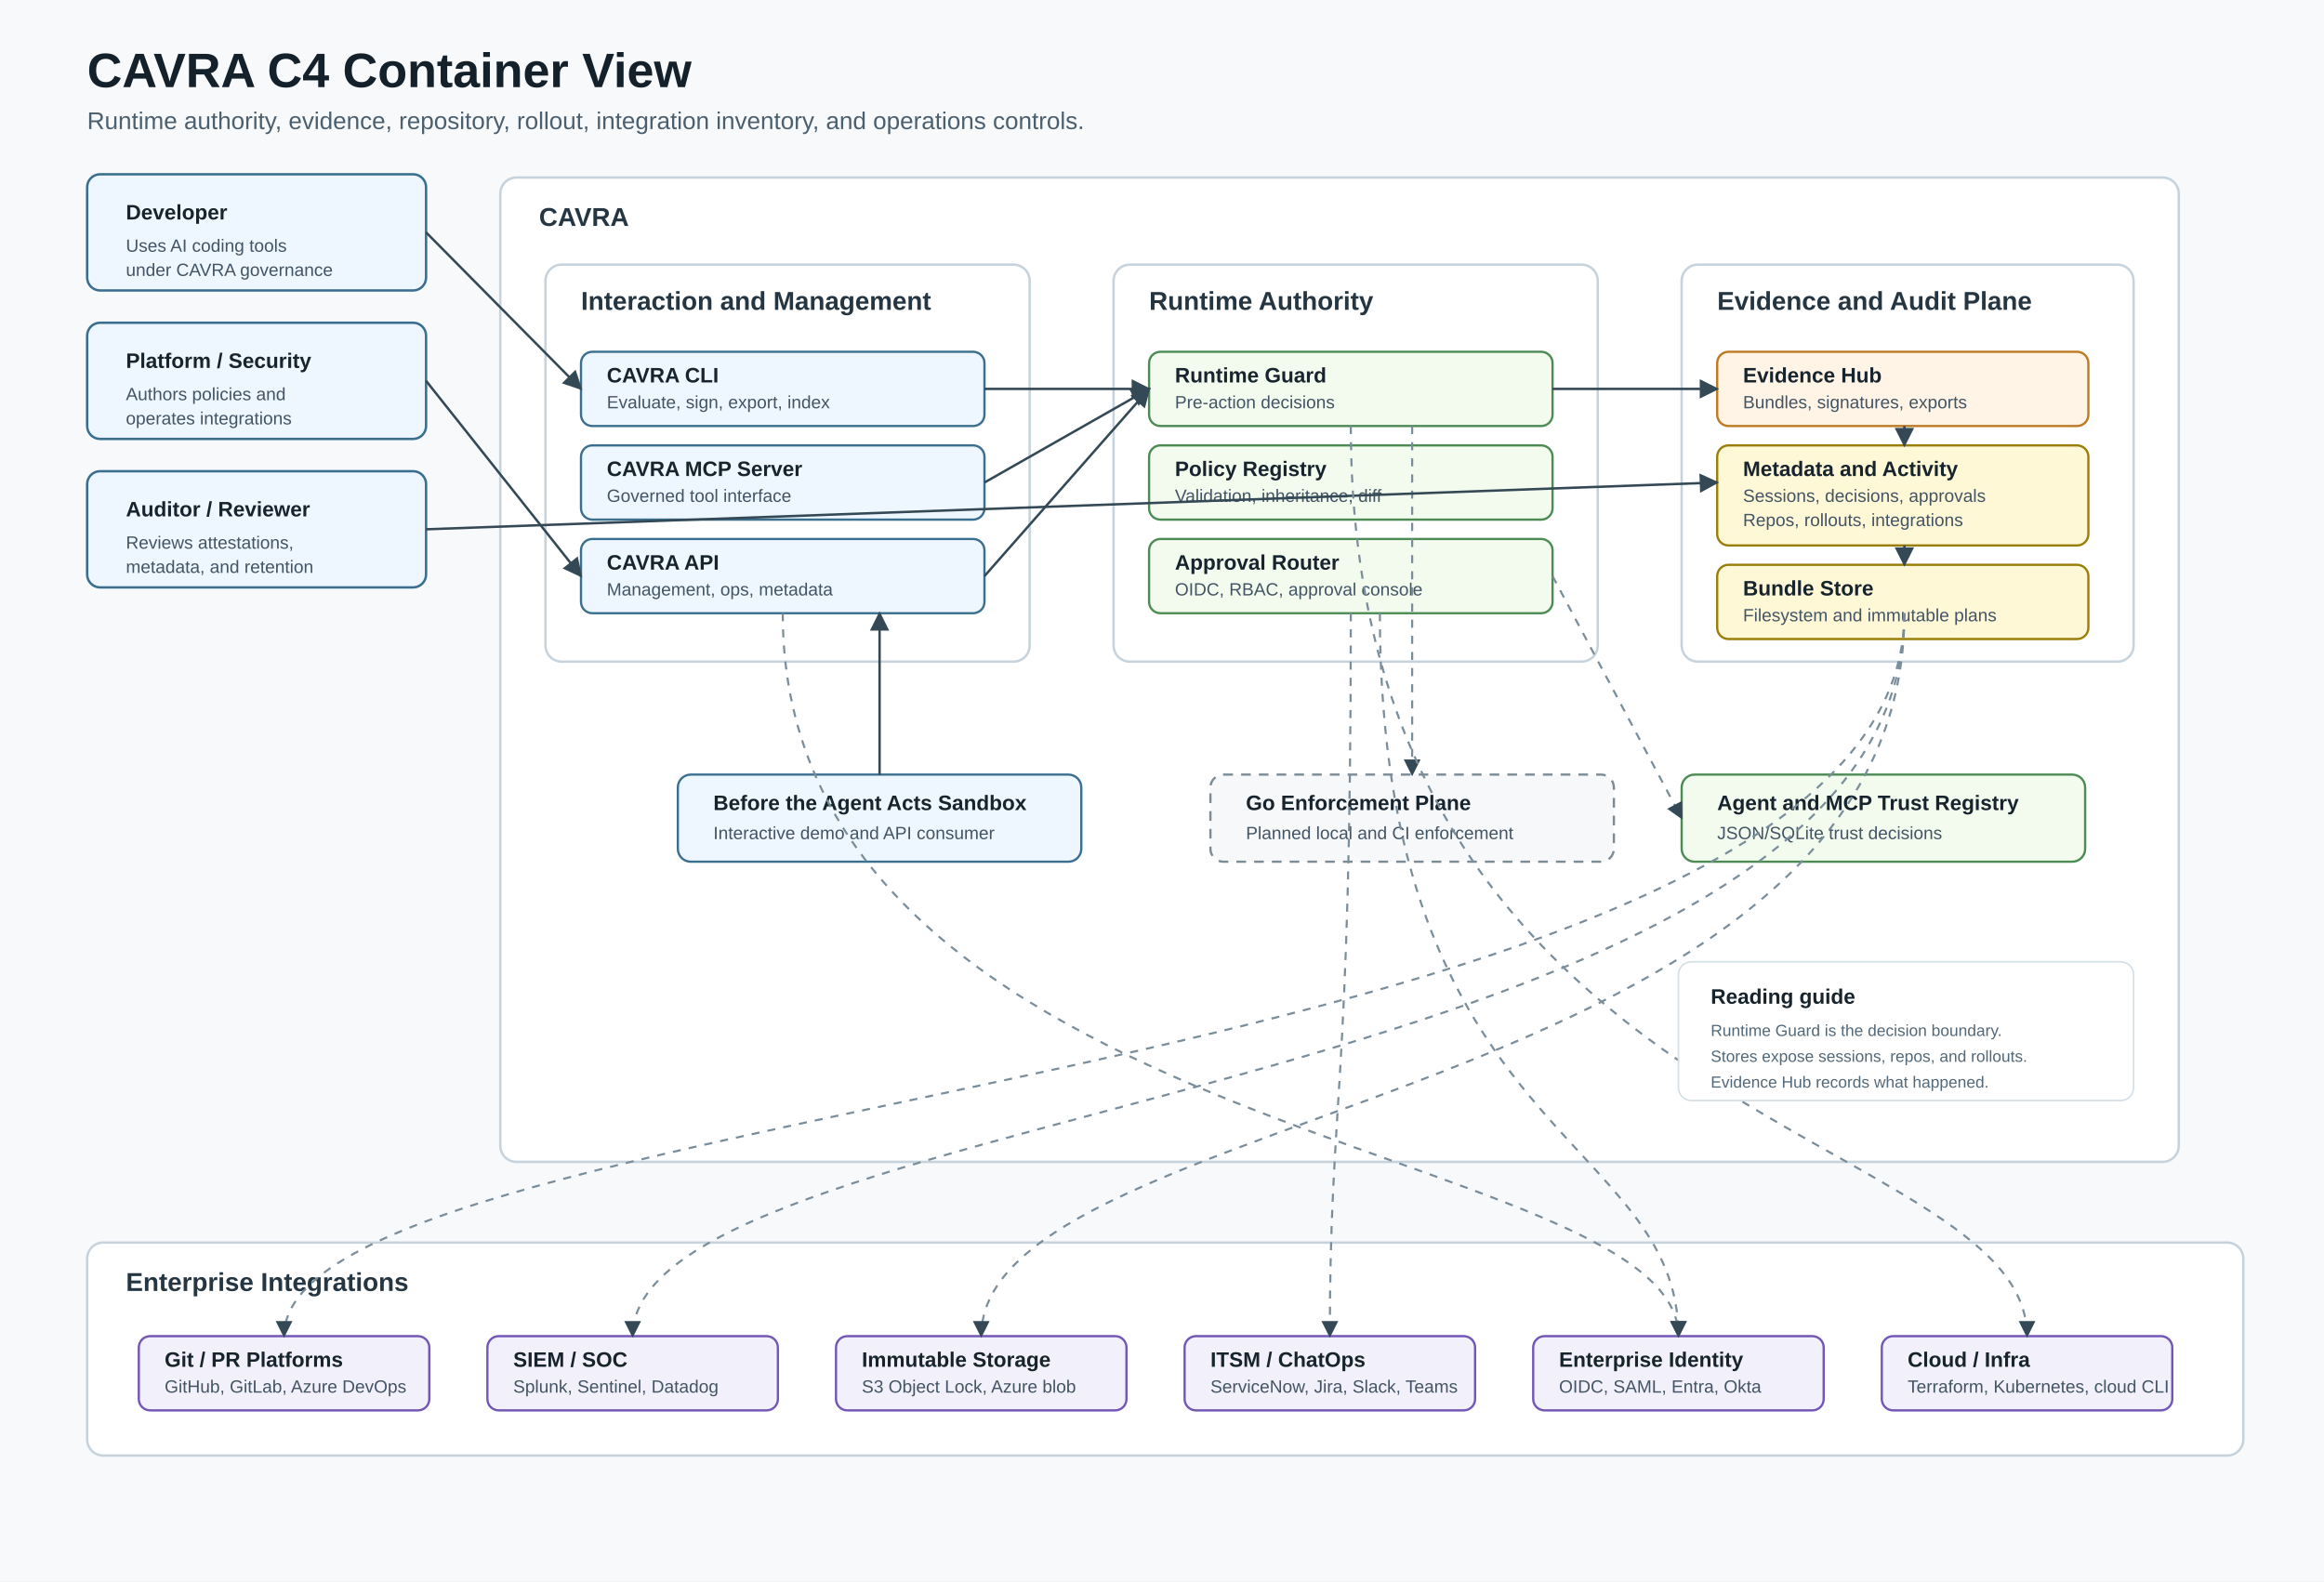
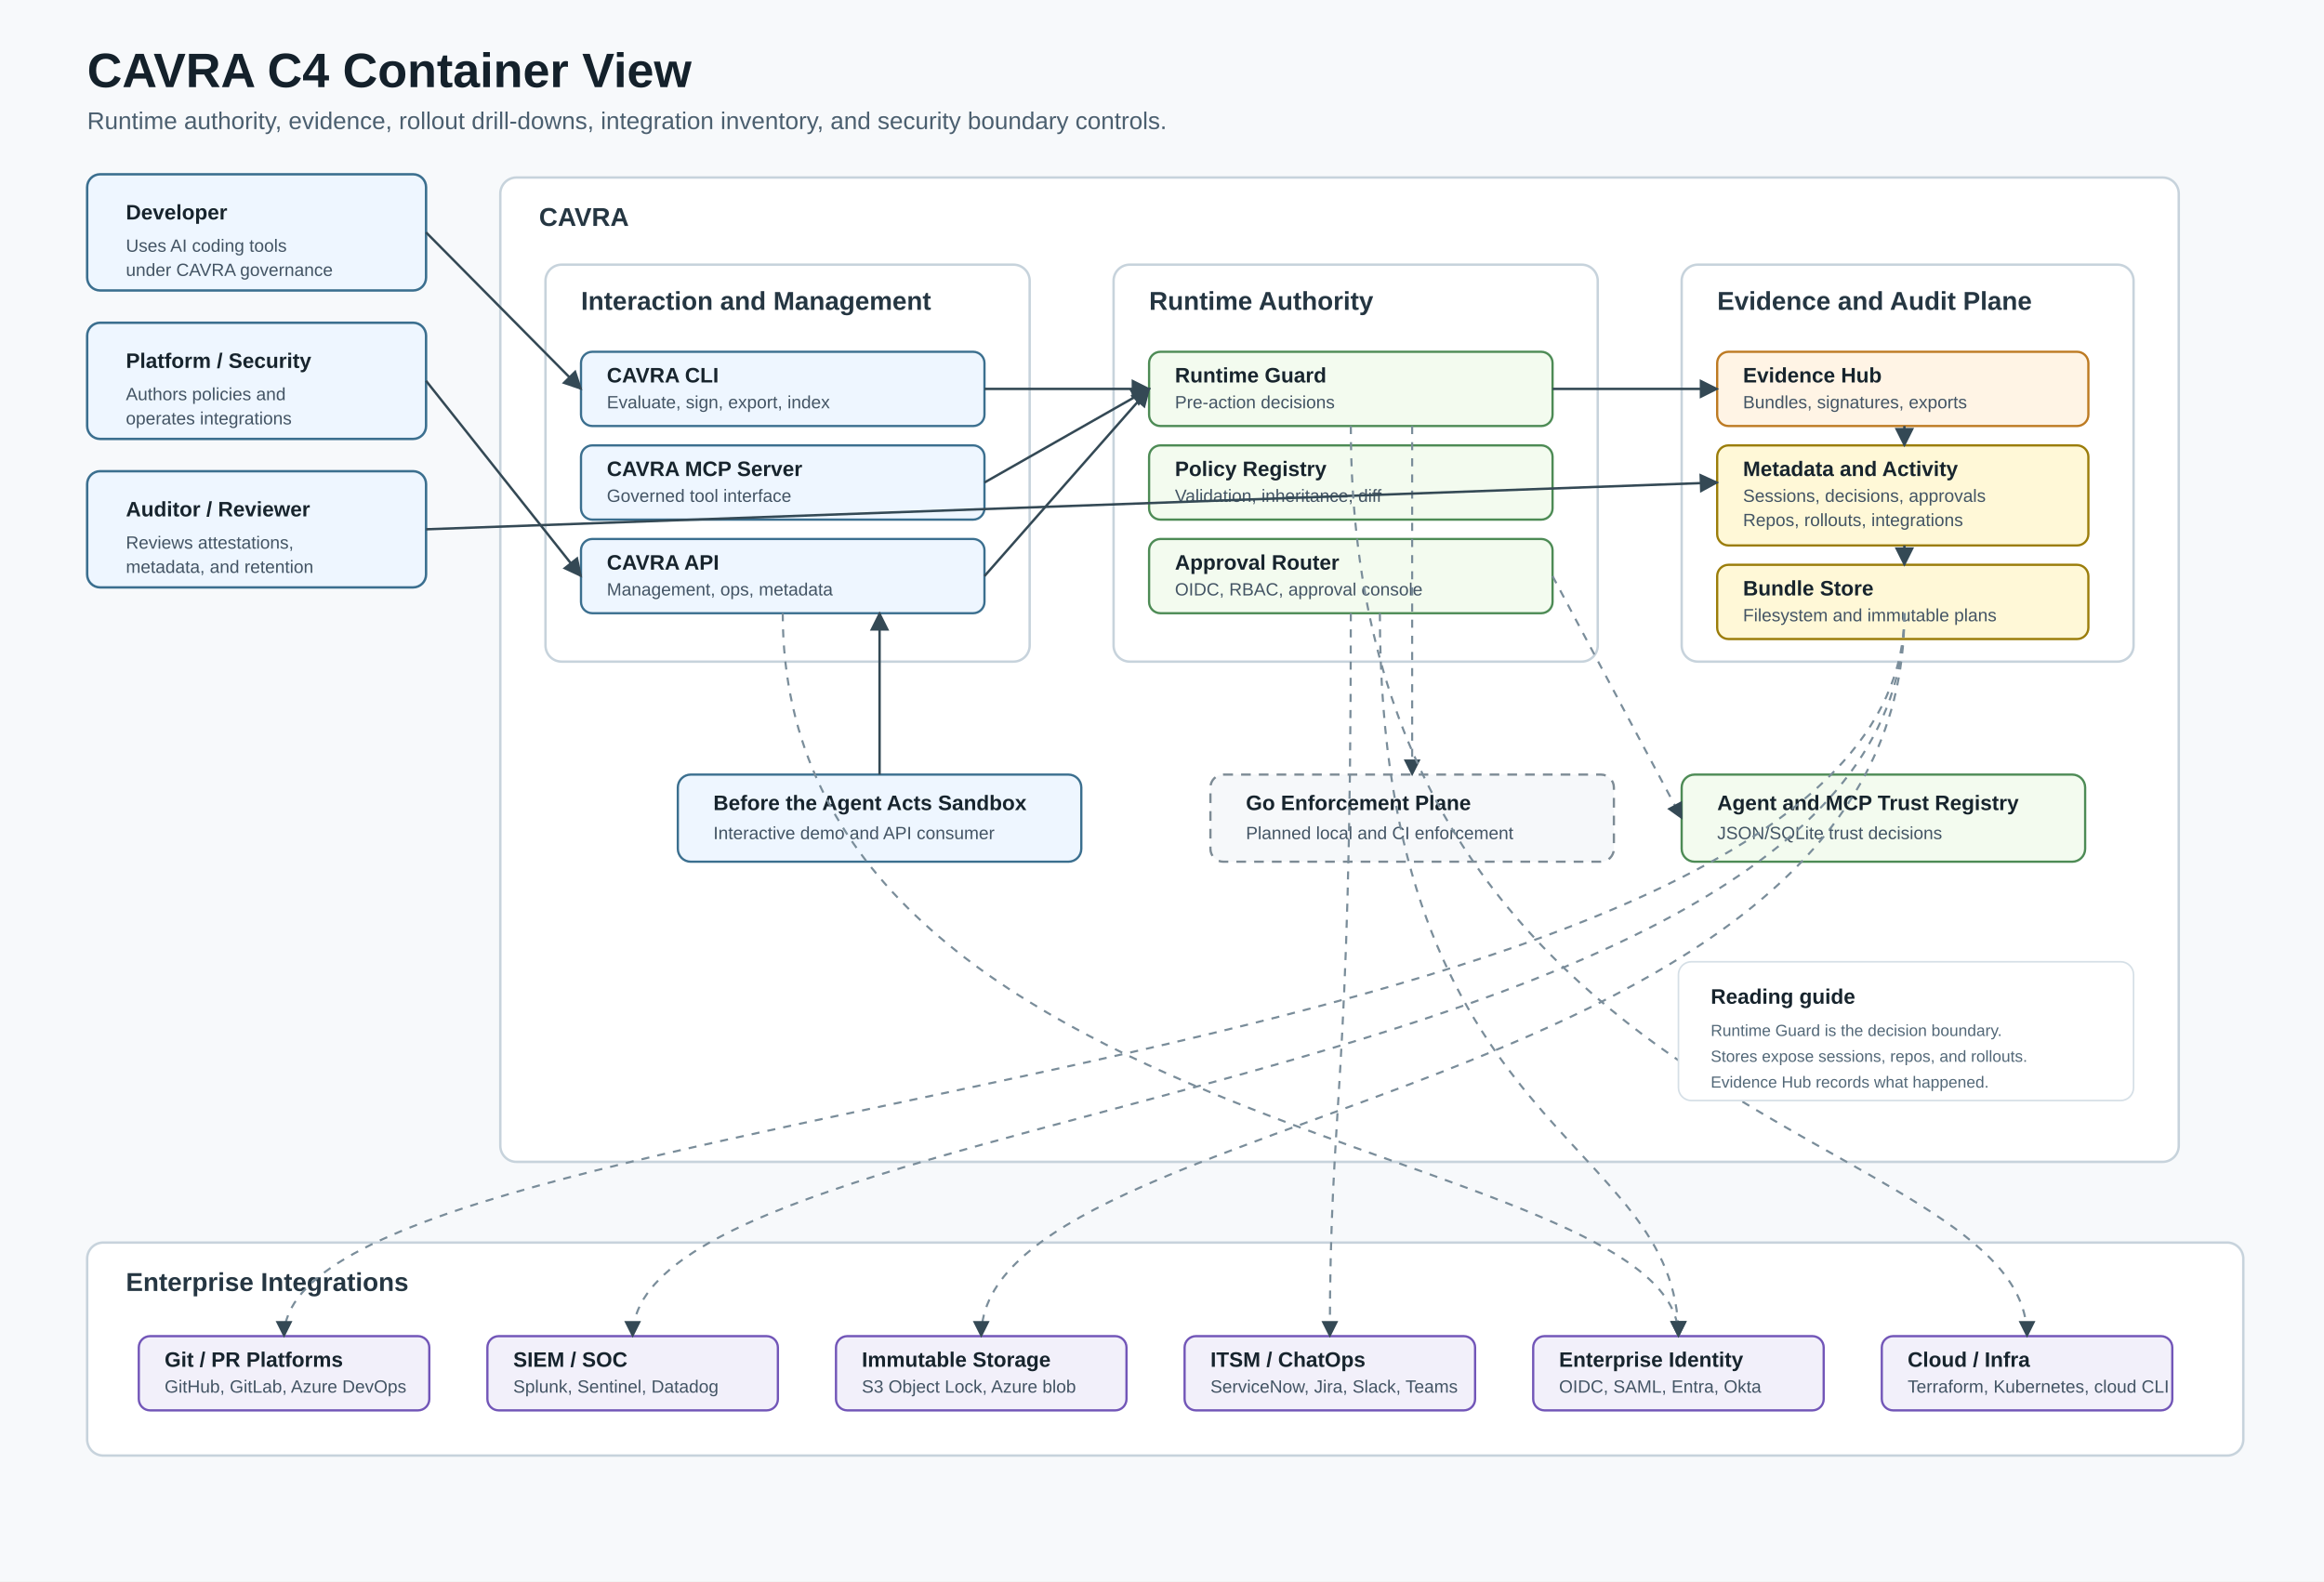
<svg xmlns="http://www.w3.org/2000/svg" width="1440" height="980" viewBox="0 0 1440 980" role="img" aria-labelledby="title desc">
  <defs>
    <marker id="arrow" viewBox="0 0 10 10" refX="9" refY="5" markerWidth="8" markerHeight="8" orient="auto-start-reverse">
      <path d="M 0 0 L 10 5 L 0 10 z" fill="#344955" />
    </marker>
    <style>
      .bg { fill: #f7f9fb; }
      .title { font: 700 30px Arial, sans-serif; fill: #14212b; }
      .subtitle { font: 400 15px Arial, sans-serif; fill: #4b5f6f; }
      .boundary { fill: #ffffff; stroke: #c7d3dc; stroke-width: 1.5; }
      .boundary-title { font: 700 16px Arial, sans-serif; fill: #253642; }
      .actor { fill: #eef6ff; stroke: #3b6f8f; stroke-width: 1.5; }
      .surface { fill: #eef6ff; stroke: #3b6f8f; stroke-width: 1.4; }
      .authority { fill: #f3fbef; stroke: #4d8b55; stroke-width: 1.4; }
      .evidence { fill: #fff4e5; stroke: #bd7a22; stroke-width: 1.4; }
      .external { fill: #f2f0fa; stroke: #7256b8; stroke-width: 1.4; }
      .planned { fill: #f6f8fa; stroke: #7d8b95; stroke-width: 1.4; stroke-dasharray: 6 5; }
      .store { fill: #fff8d7; stroke: #9b7d0a; stroke-width: 1.4; }
      .node-title { font: 700 13px Arial, sans-serif; fill: #17242d; }
      .node-text { font: 400 11px Arial, sans-serif; fill: #435464; }
      .small { font: 400 10px Arial, sans-serif; fill: #526777; }
      .arrow { stroke: #344955; stroke-width: 1.5; fill: none; marker-end: url(#arrow); }
      .soft-arrow { stroke: #7a8d9a; stroke-width: 1.3; fill: none; marker-end: url(#arrow); stroke-dasharray: 5 5; }
      .legend { fill: #ffffff; stroke: #d5dfe6; stroke-width: 1; }
    </style>
  </defs>
  <rect class="bg" width="1440" height="980" />
  <text x="54" y="54" class="title">CAVRA C4 Container View</text>
-   <text x="54" y="80" class="subtitle">Runtime authority, evidence, repository, rollout, integration inventory, and operations controls.</text>
+   <text x="54" y="80" class="subtitle">Runtime authority, evidence, rollout drill-downs, integration inventory, and security boundary controls.</text>
  <rect x="54" y="108" width="210" height="72" rx="8" class="actor" />
  <text x="78" y="136" class="node-title">Developer</text>
  <text x="78" y="156" class="node-text">Uses AI coding tools</text>
  <text x="78" y="171" class="node-text">under CAVRA governance</text>
  <rect x="54" y="200" width="210" height="72" rx="8" class="actor" />
  <text x="78" y="228" class="node-title">Platform / Security</text>
  <text x="78" y="248" class="node-text">Authors policies and</text>
  <text x="78" y="263" class="node-text">operates integrations</text>
  <rect x="54" y="292" width="210" height="72" rx="8" class="actor" />
  <text x="78" y="320" class="node-title">Auditor / Reviewer</text>
  <text x="78" y="340" class="node-text">Reviews attestations,</text>
  <text x="78" y="355" class="node-text">metadata, and retention</text>
  <rect x="310" y="110" width="1040" height="610" rx="10" class="boundary" />
  <text x="334" y="140" class="boundary-title">CAVRA</text>
  <rect x="338" y="164" width="300" height="246" rx="10" class="boundary" />
  <text x="360" y="192" class="boundary-title">Interaction and Management</text>
  <rect x="360" y="218" width="250" height="46" rx="7" class="surface" />
  <text x="376" y="237" class="node-title">CAVRA CLI</text>
  <text x="376" y="253" class="node-text">Evaluate, sign, export, index</text>
  <rect x="360" y="276" width="250" height="46" rx="7" class="surface" />
  <text x="376" y="295" class="node-title">CAVRA MCP Server</text>
  <text x="376" y="311" class="node-text">Governed tool interface</text>
  <rect x="360" y="334" width="250" height="46" rx="7" class="surface" />
  <text x="376" y="353" class="node-title">CAVRA API</text>
  <text x="376" y="369" class="node-text">Management, ops, metadata</text>
  <rect x="690" y="164" width="300" height="246" rx="10" class="boundary" />
  <text x="712" y="192" class="boundary-title">Runtime Authority</text>
  <rect x="712" y="218" width="250" height="46" rx="7" class="authority" />
  <text x="728" y="237" class="node-title">Runtime Guard</text>
  <text x="728" y="253" class="node-text">Pre-action decisions</text>
  <rect x="712" y="276" width="250" height="46" rx="7" class="authority" />
  <text x="728" y="295" class="node-title">Policy Registry</text>
  <text x="728" y="311" class="node-text">Validation, inheritance, diff</text>
  <rect x="712" y="334" width="250" height="46" rx="7" class="authority" />
  <text x="728" y="353" class="node-title">Approval Router</text>
  <text x="728" y="369" class="node-text">OIDC, RBAC, approval console</text>
  <rect x="1042" y="164" width="280" height="246" rx="10" class="boundary" />
  <text x="1064" y="192" class="boundary-title">Evidence and Audit Plane</text>
  <rect x="1064" y="218" width="230" height="46" rx="7" class="evidence" />
  <text x="1080" y="237" class="node-title">Evidence Hub</text>
  <text x="1080" y="253" class="node-text">Bundles, signatures, exports</text>
  <rect x="1064" y="276" width="230" height="62" rx="7" class="store" />
  <text x="1080" y="295" class="node-title">Metadata and Activity</text>
  <text x="1080" y="311" class="node-text">Sessions, decisions, approvals</text>
  <text x="1080" y="326" class="node-text">Repos, rollouts, integrations</text>
  <rect x="1064" y="350" width="230" height="46" rx="7" class="store" />
  <text x="1080" y="369" class="node-title">Bundle Store</text>
  <text x="1080" y="385" class="node-text">Filesystem and immutable plans</text>
  <rect x="420" y="480" width="250" height="54" rx="8" class="surface" />
  <text x="442" y="502" class="node-title">Before the Agent Acts Sandbox</text>
  <text x="442" y="520" class="node-text">Interactive demo and API consumer</text>
  <rect x="750" y="480" width="250" height="54" rx="8" class="planned" />
  <text x="772" y="502" class="node-title">Go Enforcement Plane</text>
  <text x="772" y="520" class="node-text">Planned local and CI enforcement</text>
  <rect x="1042" y="480" width="250" height="54" rx="8" class="authority" />
  <text x="1064" y="502" class="node-title">Agent and MCP Trust Registry</text>
  <text x="1064" y="520" class="node-text">JSON/SQLite trust decisions</text>
  <path class="arrow" d="M610 241 L712 241" />
  <path class="arrow" d="M610 299 L712 241" />
  <path class="arrow" d="M610 357 L712 241" />
  <path class="arrow" d="M962 241 L1064 241" />
  <path class="arrow" d="M1180 264 L1180 276" />
  <path class="arrow" d="M1180 338 L1180 350" />
  <path class="soft-arrow" d="M875 264 L875 480" />
  <path class="soft-arrow" d="M962 357 L1042 507" />
  <path class="arrow" d="M545 480 L545 380" />
  <path class="arrow" d="M264 144 L360 241" />
  <path class="arrow" d="M264 236 L360 357" />
  <path class="arrow" d="M264 328 L1064 299" />
  <rect x="54" y="770" width="1336" height="132" rx="10" class="boundary" />
  <text x="78" y="800" class="boundary-title">Enterprise Integrations</text>
  <rect x="86" y="828" width="180" height="46" rx="7" class="external" />
  <text x="102" y="847" class="node-title">Git / PR Platforms</text>
  <text x="102" y="863" class="node-text">GitHub, GitLab, Azure DevOps</text>
  <rect x="302" y="828" width="180" height="46" rx="7" class="external" />
  <text x="318" y="847" class="node-title">SIEM / SOC</text>
  <text x="318" y="863" class="node-text">Splunk, Sentinel, Datadog</text>
  <rect x="518" y="828" width="180" height="46" rx="7" class="external" />
  <text x="534" y="847" class="node-title">Immutable Storage</text>
  <text x="534" y="863" class="node-text">S3 Object Lock, Azure blob</text>
  <rect x="734" y="828" width="180" height="46" rx="7" class="external" />
  <text x="750" y="847" class="node-title">ITSM / ChatOps</text>
  <text x="750" y="863" class="node-text">ServiceNow, Jira, Slack, Teams</text>
  <rect x="950" y="828" width="180" height="46" rx="7" class="external" />
  <text x="966" y="847" class="node-title">Enterprise Identity</text>
  <text x="966" y="863" class="node-text">OIDC, SAML, Entra, Okta</text>
  <rect x="1166" y="828" width="180" height="46" rx="7" class="external" />
  <text x="1182" y="847" class="node-title">Cloud / Infra</text>
  <text x="1182" y="863" class="node-text">Terraform, Kubernetes, cloud CLI</text>
  <path class="soft-arrow" d="M1180 380 C1180 675 176 675 176 828" />
  <path class="soft-arrow" d="M1180 380 C1180 680 392 680 392 828" />
  <path class="soft-arrow" d="M1180 380 C1180 684 608 684 608 828" />
  <path class="soft-arrow" d="M837 380 C837 680 824 680 824 828" />
  <path class="soft-arrow" d="M855 380 C855 704 1040 704 1040 828" />
  <path class="soft-arrow" d="M485 380 C485 708 1040 708 1040 828" />
  <path class="soft-arrow" d="M837 264 C837 700 1256 700 1256 828" />
  <rect x="1040" y="596" width="282" height="86" rx="8" class="legend" />
  <text x="1060" y="622" class="node-title">Reading guide</text>
  <text x="1060" y="642" class="small">Runtime Guard is the decision boundary.</text>
  <text x="1060" y="658" class="small">Stores expose sessions, repos, and rollouts.</text>
  <text x="1060" y="674" class="small">Evidence Hub records what happened.</text>
</svg>
